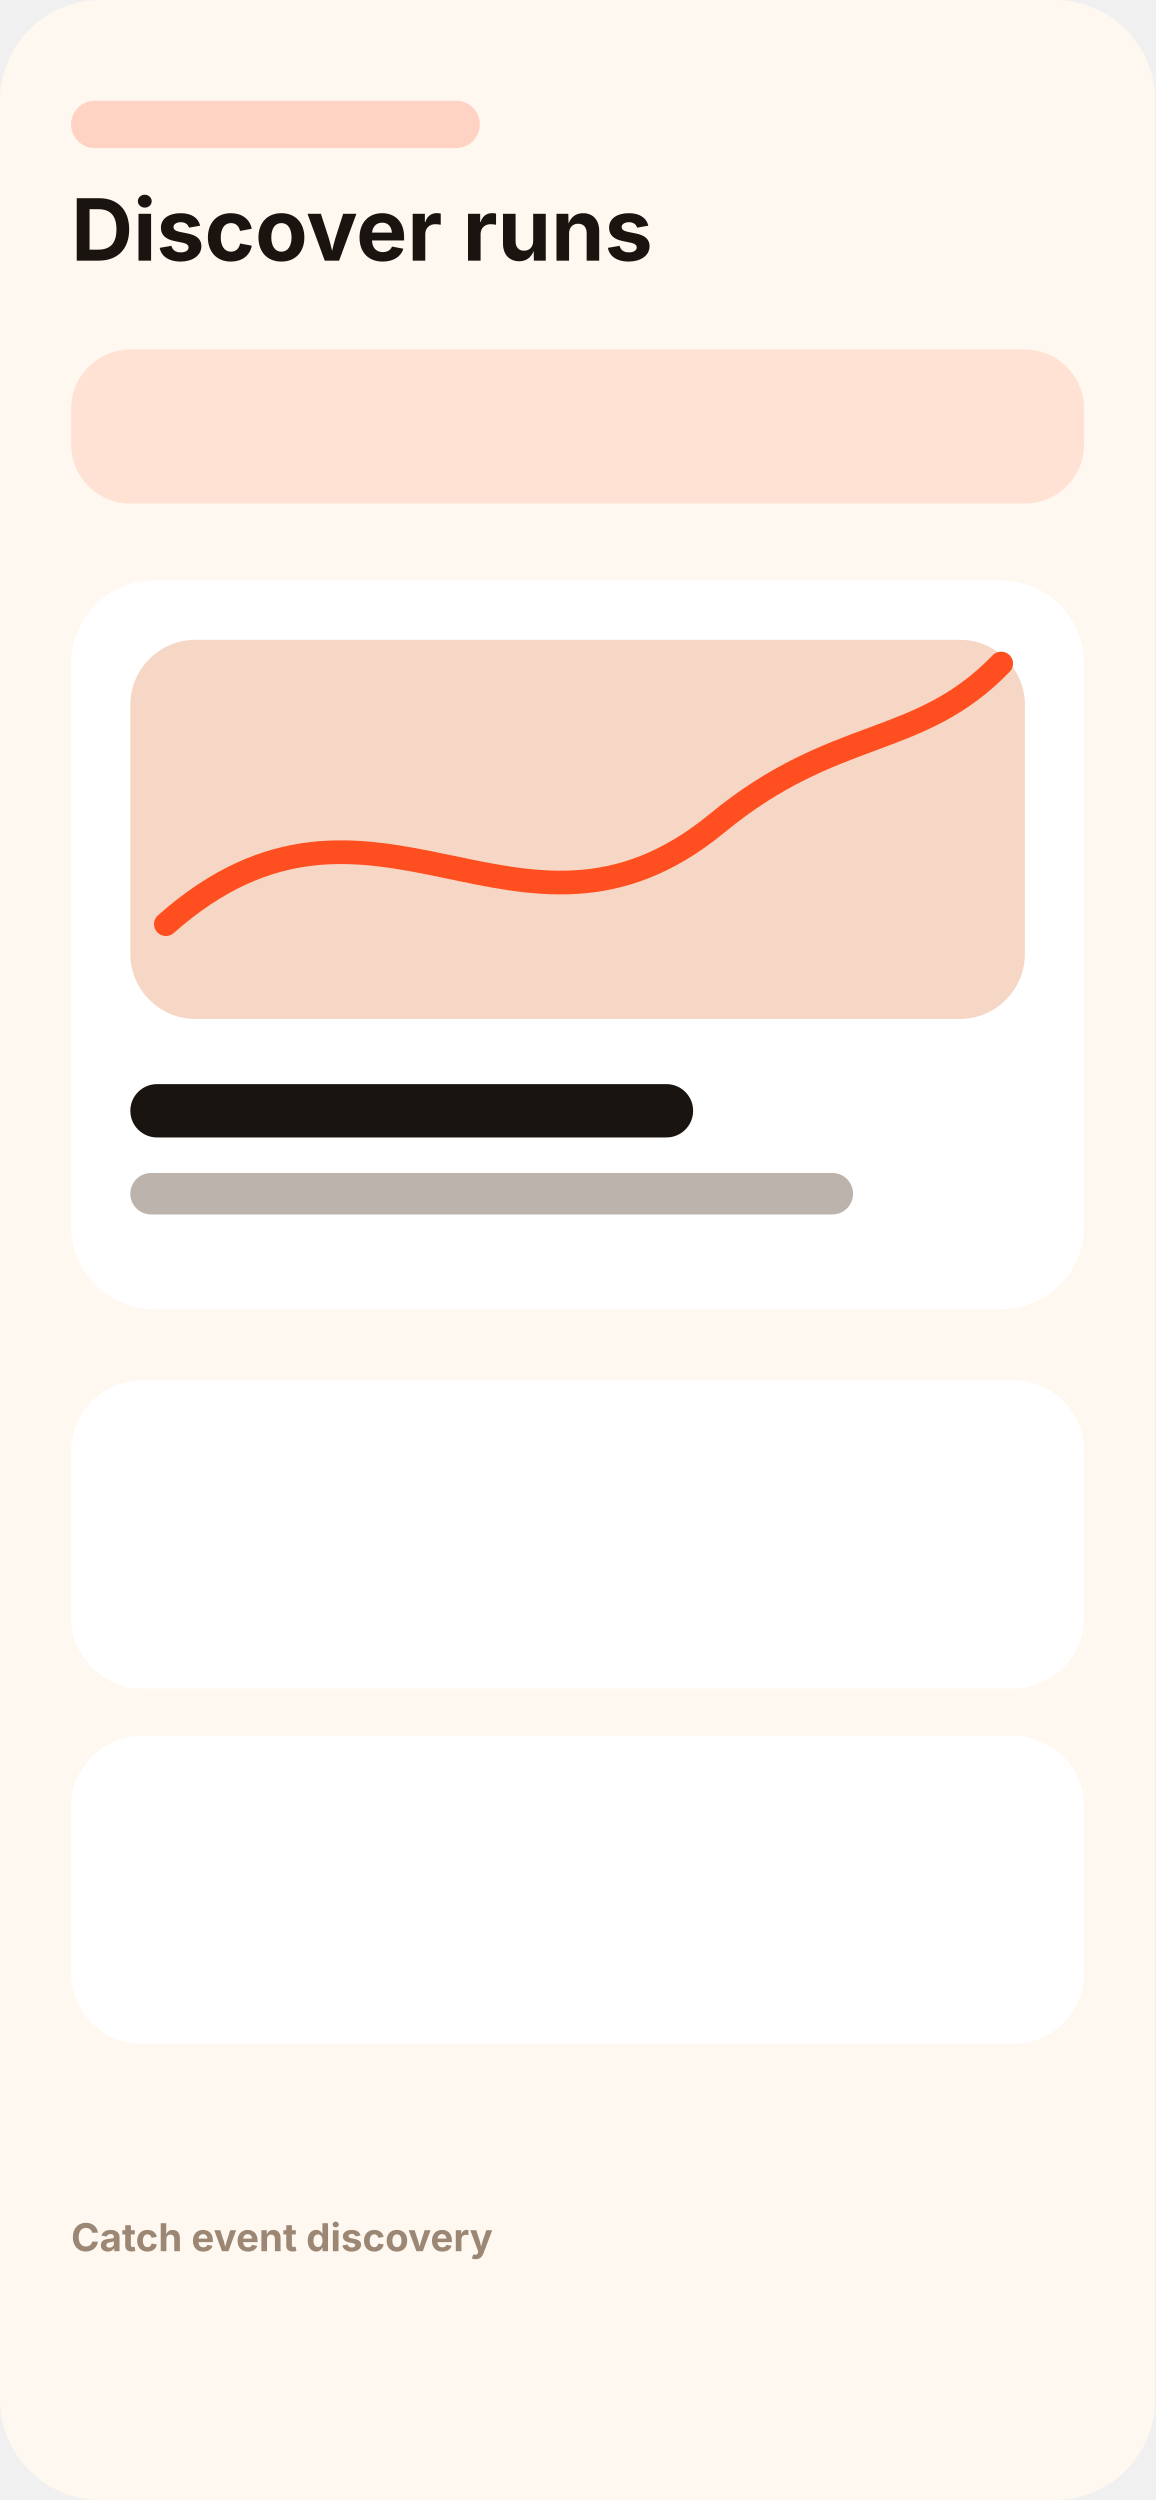
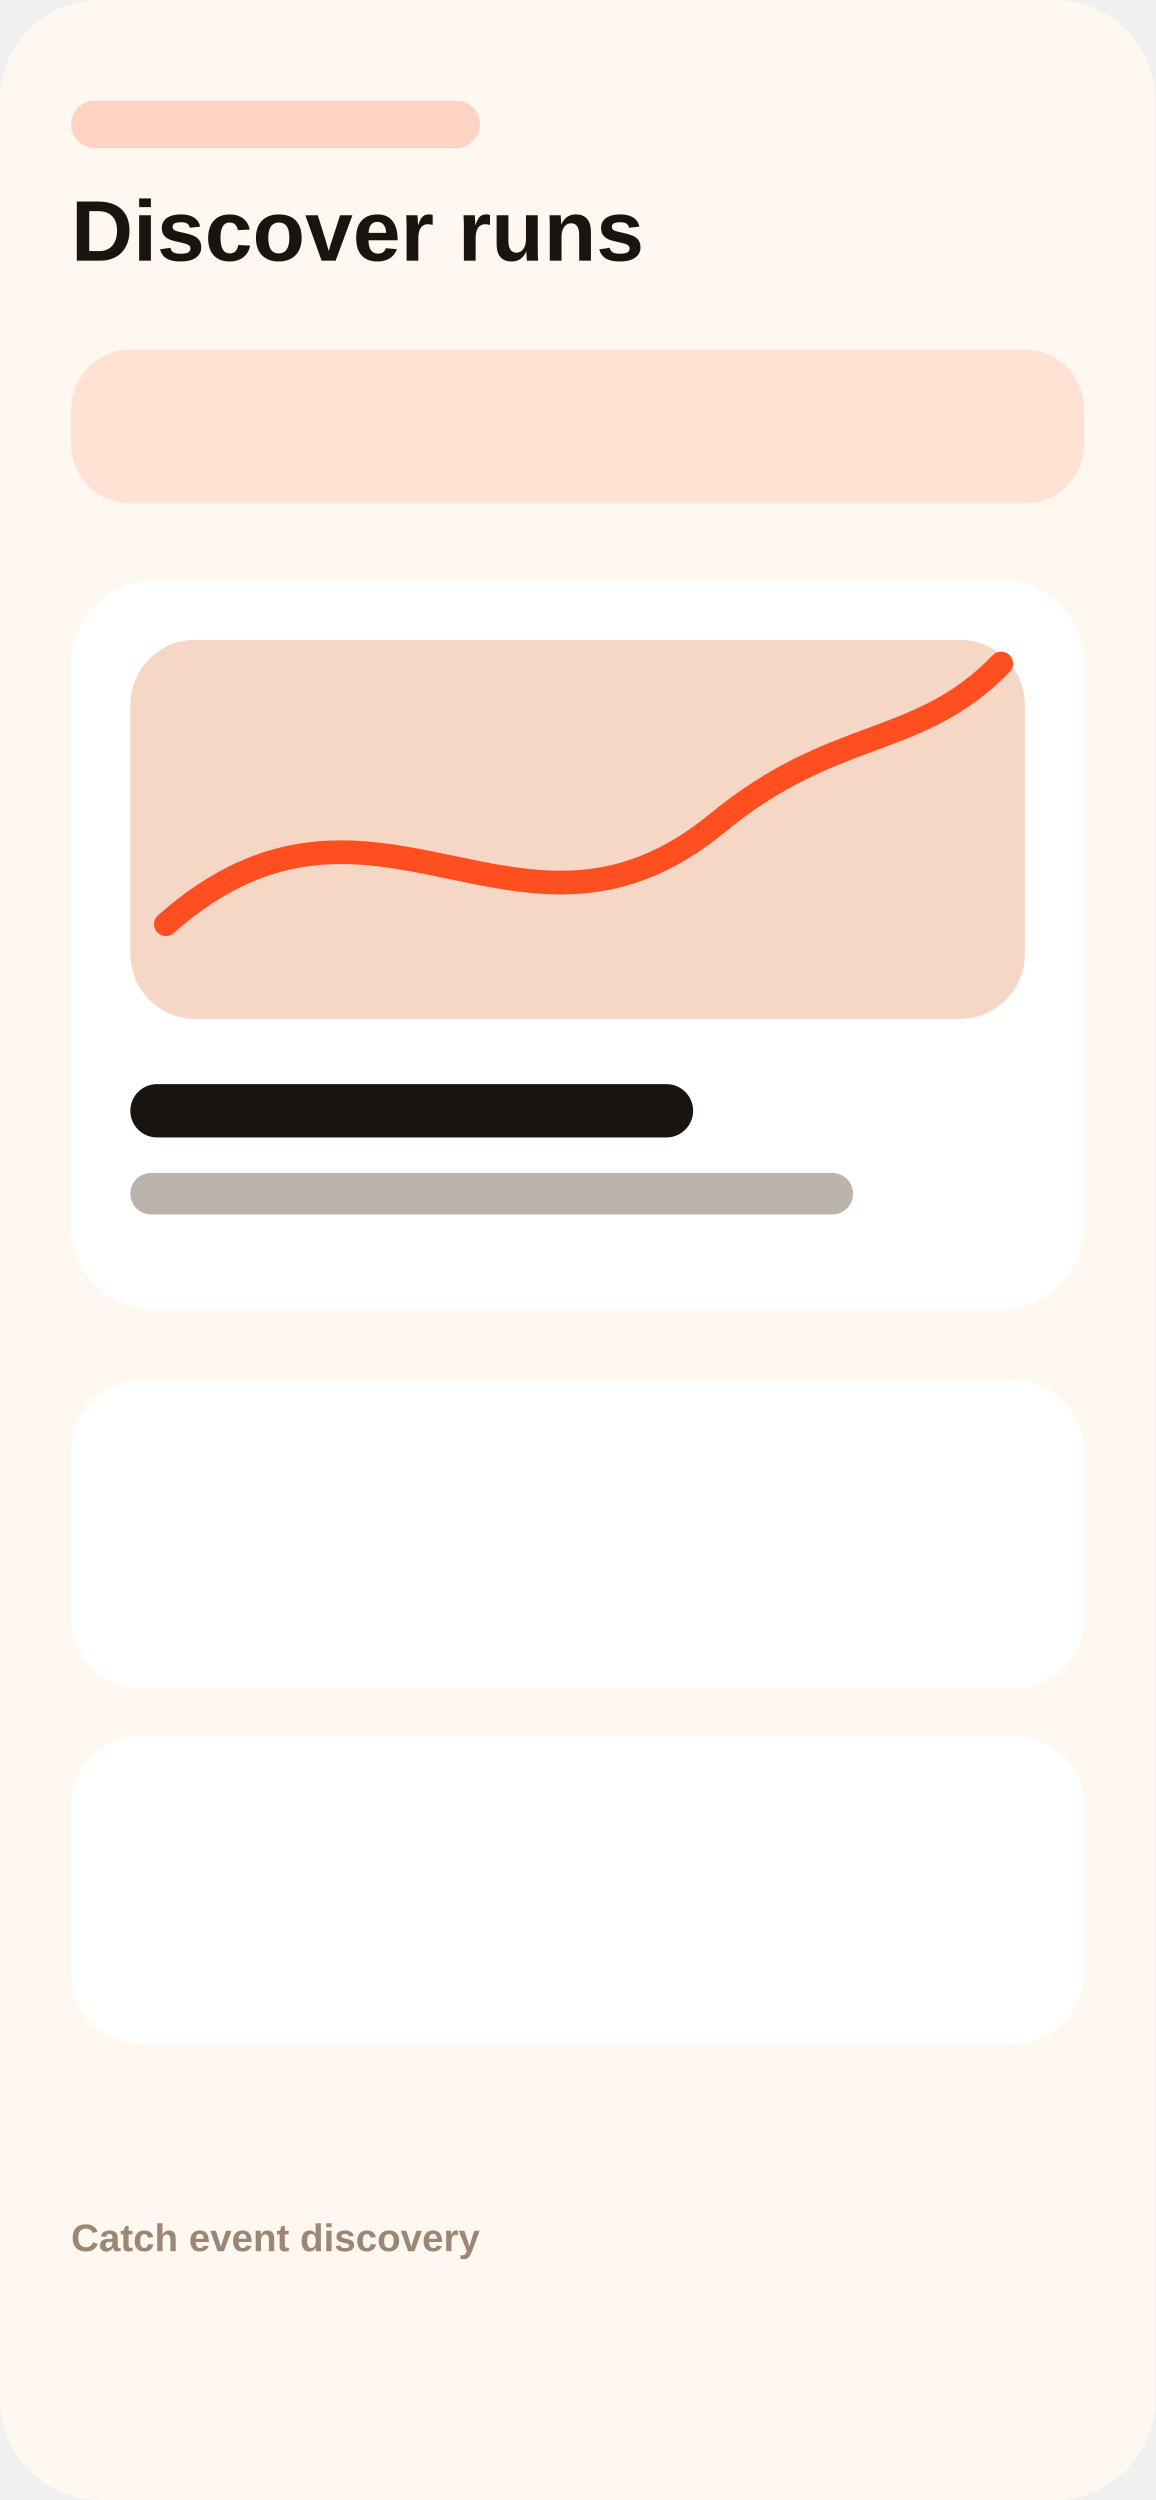
<svg xmlns="http://www.w3.org/2000/svg" width="390" height="844" viewBox="0 0 390 844" role="img" aria-label="Pending Catch event discovery app capture">
  <rect width="390" height="844" rx="34" fill="#fff8f1" />
  <rect x="24" y="34" width="138" height="16" rx="8" fill="#ff4e1f" opacity=".22" />
-   <text x="24" y="88" fill="#1a1410" font-family="Inter, Arial, sans-serif" font-size="29" font-weight="700">Discover runs</text>
+   <text x="24" y="88" fill="#1a1410" font-family="system-ui, Arial, sans-serif" font-size="29" font-weight="700">Discover runs</text>
  <rect x="24" y="118" width="342" height="52" rx="20" fill="#ffe2d4" />
  <rect x="24" y="196" width="342" height="246" rx="28" fill="#ffffff" />
  <rect x="44" y="216" width="302" height="128" rx="22" fill="#f6d6c4" />
  <path d="M56 312 C126 250 175 333 242 278 C282 245 310 253 338 224" fill="none" stroke="#ff4e1f" stroke-width="8" stroke-linecap="round" />
  <rect x="44" y="366" width="190" height="18" rx="9" fill="#1a1410" />
  <rect x="44" y="396" width="244" height="14" rx="7" fill="#5c4a3a" opacity=".42" />
  <rect x="24" y="466" width="342" height="104" rx="24" fill="#ffffff" />
  <rect x="24" y="586" width="342" height="104" rx="24" fill="#ffffff" />
-   <text x="24" y="760" fill="#9c8775" font-family="Inter, Arial, sans-serif" font-size="13" font-weight="700">Catch event discovery</text>
+   <text x="24" y="760" fill="#9c8775" font-family="system-ui, Arial, sans-serif" font-size="13" font-weight="700">Catch event discovery</text>
</svg>
